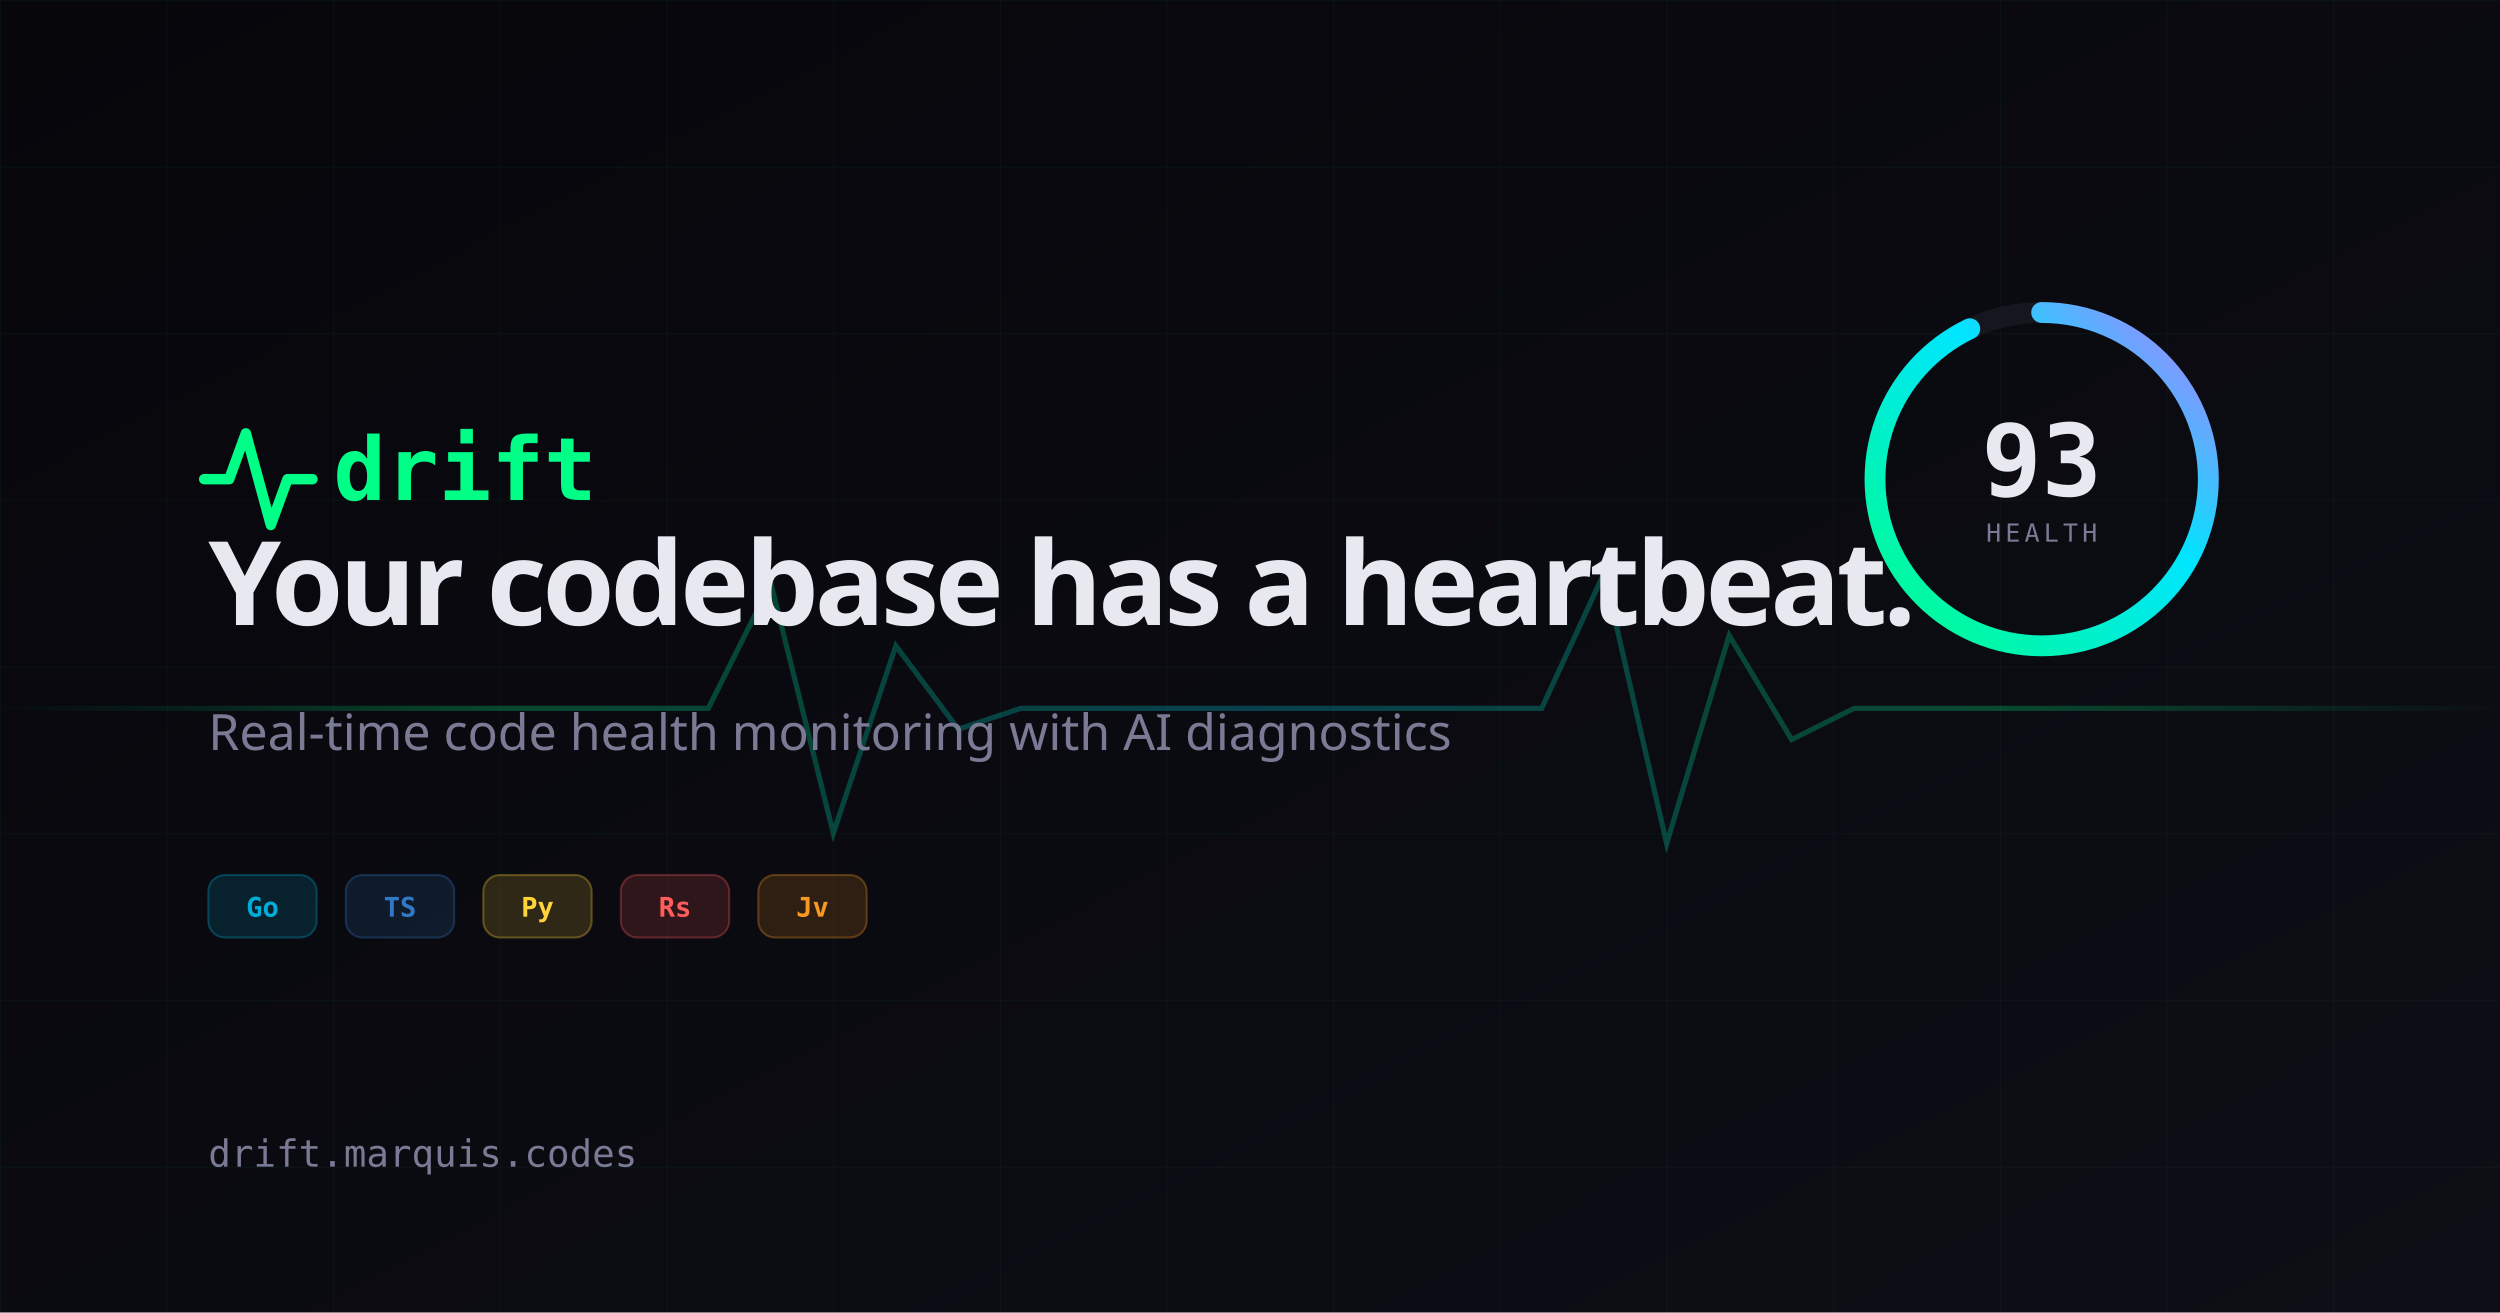
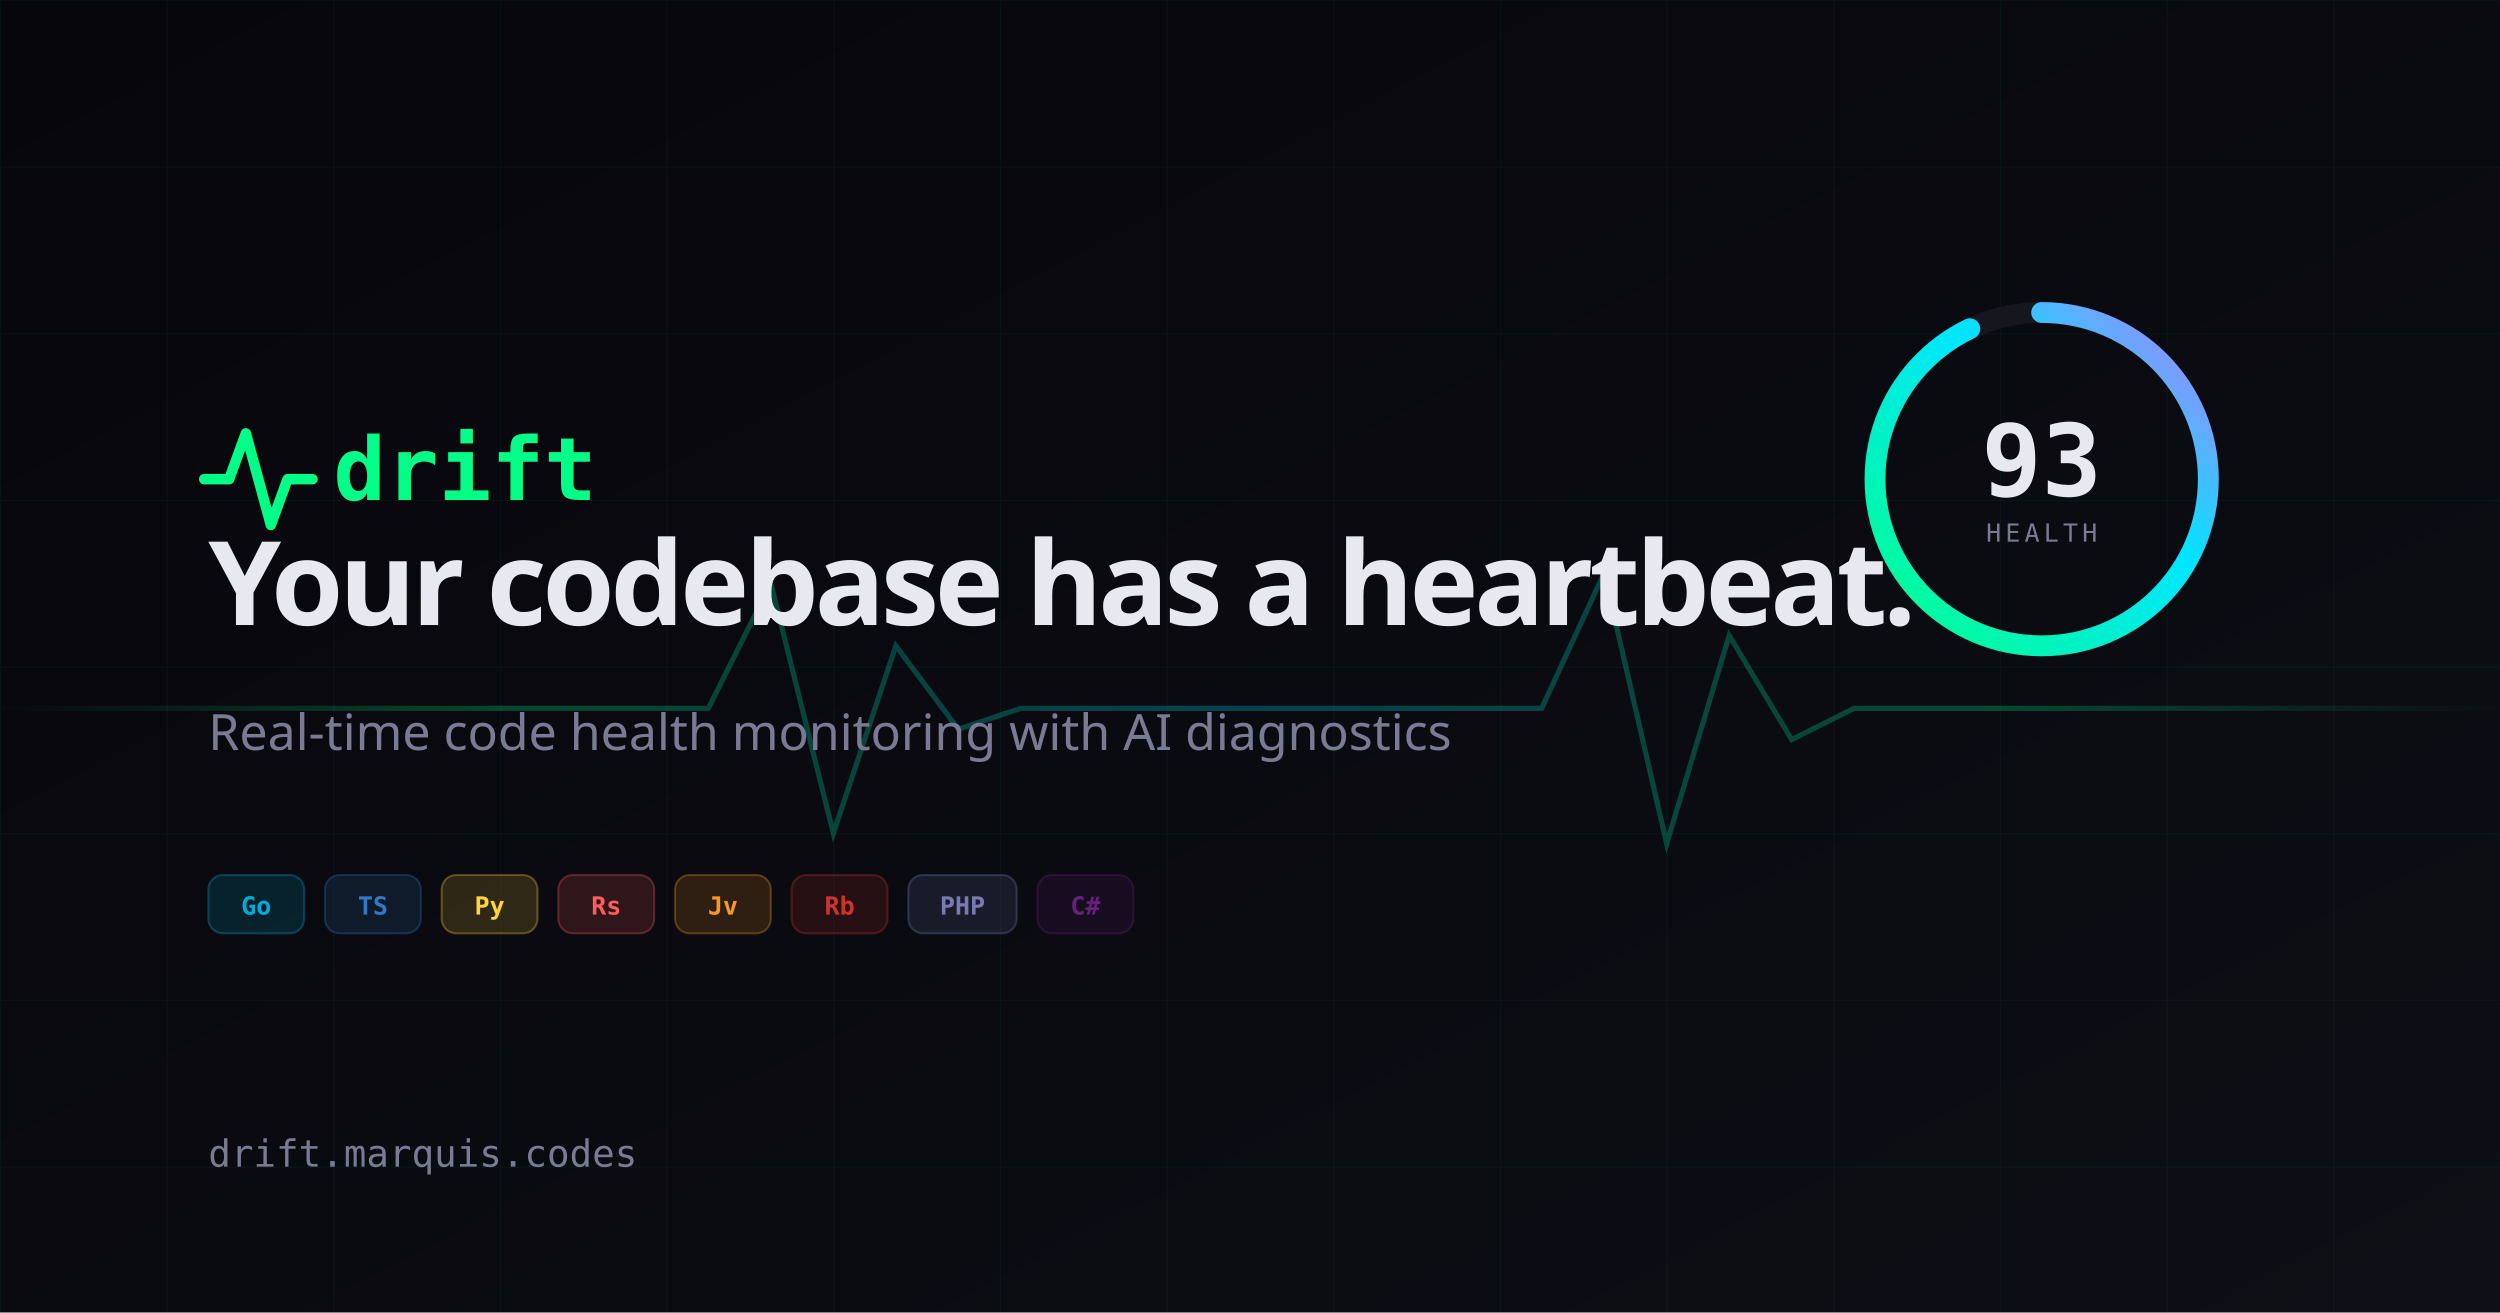
<svg xmlns="http://www.w3.org/2000/svg" width="1200" height="630" viewBox="0 0 1200 630">
  <defs>
    <linearGradient id="bg-grad" x1="0%" y1="0%" x2="100%" y2="100%">
      <stop offset="0%" stop-color="#06060b" />
      <stop offset="100%" stop-color="#0e0e16" />
    </linearGradient>
    <linearGradient id="line-grad" x1="0%" y1="0%" x2="100%" y2="0%">
      <stop offset="0%" stop-color="#00ff87" stop-opacity="0" />
      <stop offset="20%" stop-color="#00ff87" />
      <stop offset="50%" stop-color="#00e5ff" />
      <stop offset="80%" stop-color="#00ff87" />
      <stop offset="100%" stop-color="#00ff87" stop-opacity="0" />
    </linearGradient>
    <linearGradient id="ring-grad" x1="0%" y1="0%" x2="100%" y2="100%">
      <stop offset="0%" stop-color="#00ff87" />
      <stop offset="60%" stop-color="#00e5ff" />
      <stop offset="100%" stop-color="#b47aff" />
    </linearGradient>
  </defs>
  <rect width="1200" height="630" fill="url(#bg-grad)" />
  <pattern id="grid" width="80" height="80" patternUnits="userSpaceOnUse">
    <path d="M 80 0 L 0 0 0 80" fill="none" stroke="rgba(0,255,135,0.04)" stroke-width="1" />
  </pattern>
  <rect width="1200" height="630" fill="url(#grid)" />
  <path d="M0,340 L300,340 L340,340 L370,280 L400,400 L430,310 L460,350 L490,340 L700,340 L740,340 L770,275 L800,405 L830,305 L860,355 L890,340 L1200,340" fill="none" stroke="url(#line-grad)" stroke-width="2.5" opacity="0.25" />
  <g transform="translate(100, 200)">
    <path d="M50 30H38L30 52L18 8L10 30H-2" fill="none" stroke="#00ff87" stroke-width="5" stroke-linecap="round" stroke-linejoin="round" />
  </g>
  <text x="160" y="240" font-family="monospace" font-weight="700" font-size="42" fill="#00ff87">drift</text>
  <text x="100" y="300" font-family="system-ui, sans-serif" font-weight="700" font-size="56" fill="#e8e8f0" letter-spacing="-2">Your codebase has a heartbeat.</text>
  <text x="100" y="360" font-family="system-ui, sans-serif" font-size="24" fill="#7a7a94">Real-time code health monitoring with AI diagnostics</text>
  <g transform="translate(980, 230)">
    <circle cx="0" cy="0" r="80" fill="none" stroke="#16161f" stroke-width="10" />
    <circle cx="0" cy="0" r="80" fill="none" stroke="url(#ring-grad)" stroke-width="10" stroke-linecap="round" stroke-dasharray="502" stroke-dashoffset="35" transform="rotate(-90)" />
    <text x="0" y="8" text-anchor="middle" font-family="monospace" font-weight="700" font-size="48" fill="#e8e8f0">93</text>
    <text x="0" y="30" text-anchor="middle" font-family="monospace" font-size="12" fill="#7a7a94" letter-spacing="2">HEALTH</text>
  </g>
  <g transform="translate(100, 420)">
-     <rect x="0" y="0" width="52" height="30" rx="8" fill="rgba(0,173,216,0.15)" stroke="rgba(0,173,216,0.3)" stroke-width="1" />
-     <text x="26" y="20" text-anchor="middle" font-family="monospace" font-weight="700" font-size="13" fill="#00ADD8">Go</text>
-     <rect x="66" y="0" width="52" height="30" rx="8" fill="rgba(49,120,198,0.15)" stroke="rgba(49,120,198,0.3)" stroke-width="1" />
-     <text x="92" y="20" text-anchor="middle" font-family="monospace" font-weight="700" font-size="13" fill="#3178C6">TS</text>
-     <rect x="132" y="0" width="52" height="30" rx="8" fill="rgba(255,212,59,0.15)" stroke="rgba(255,212,59,0.3)" stroke-width="1" />
-     <text x="158" y="20" text-anchor="middle" font-family="monospace" font-weight="700" font-size="13" fill="#FFD43B">Py</text>
-     <rect x="198" y="0" width="52" height="30" rx="8" fill="rgba(255,92,92,0.15)" stroke="rgba(255,92,92,0.3)" stroke-width="1" />
-     <text x="224" y="20" text-anchor="middle" font-family="monospace" font-weight="700" font-size="13" fill="#FF5C5C">Rs</text>
-     <rect x="264" y="0" width="52" height="30" rx="8" fill="rgba(248,152,32,0.15)" stroke="rgba(248,152,32,0.3)" stroke-width="1" />
-     <text x="290" y="20" text-anchor="middle" font-family="monospace" font-weight="700" font-size="13" fill="#F89820">Jv</text>
+     <rect x="0" y="0" width="46" height="28" rx="7" fill="rgba(0,173,216,0.15)" stroke="rgba(0,173,216,0.3)" stroke-width="1" />
+     <text x="23" y="19" text-anchor="middle" font-family="monospace" font-weight="700" font-size="12" fill="#00ADD8">Go</text>
+     <rect x="56" y="0" width="46" height="28" rx="7" fill="rgba(49,120,198,0.15)" stroke="rgba(49,120,198,0.3)" stroke-width="1" />
+     <text x="79" y="19" text-anchor="middle" font-family="monospace" font-weight="700" font-size="12" fill="#3178C6">TS</text>
+     <rect x="112" y="0" width="46" height="28" rx="7" fill="rgba(255,212,59,0.15)" stroke="rgba(255,212,59,0.3)" stroke-width="1" />
+     <text x="135" y="19" text-anchor="middle" font-family="monospace" font-weight="700" font-size="12" fill="#FFD43B">Py</text>
+     <rect x="168" y="0" width="46" height="28" rx="7" fill="rgba(255,92,92,0.15)" stroke="rgba(255,92,92,0.3)" stroke-width="1" />
+     <text x="191" y="19" text-anchor="middle" font-family="monospace" font-weight="700" font-size="12" fill="#FF5C5C">Rs</text>
+     <rect x="224" y="0" width="46" height="28" rx="7" fill="rgba(248,152,32,0.15)" stroke="rgba(248,152,32,0.3)" stroke-width="1" />
+     <text x="247" y="19" text-anchor="middle" font-family="monospace" font-weight="700" font-size="12" fill="#F89820">Jv</text>
+     <rect x="280" y="0" width="46" height="28" rx="7" fill="rgba(204,52,45,0.15)" stroke="rgba(204,52,45,0.3)" stroke-width="1" />
+     <text x="303" y="19" text-anchor="middle" font-family="monospace" font-weight="700" font-size="12" fill="#CC342D">Rb</text>
+     <rect x="336" y="0" width="52" height="28" rx="7" fill="rgba(119,123,180,0.15)" stroke="rgba(119,123,180,0.3)" stroke-width="1" />
+     <text x="362" y="19" text-anchor="middle" font-family="monospace" font-weight="700" font-size="12" fill="#777BB4">PHP</text>
+     <rect x="398" y="0" width="46" height="28" rx="7" fill="rgba(104,33,122,0.15)" stroke="rgba(104,33,122,0.3)" stroke-width="1" />
+     <text x="421" y="19" text-anchor="middle" font-family="monospace" font-weight="700" font-size="12" fill="#68217A">C#</text>
  </g>
  <text x="100" y="560" font-family="monospace" font-size="18" fill="#7a7a94">drift.marquis.codes</text>
</svg>
